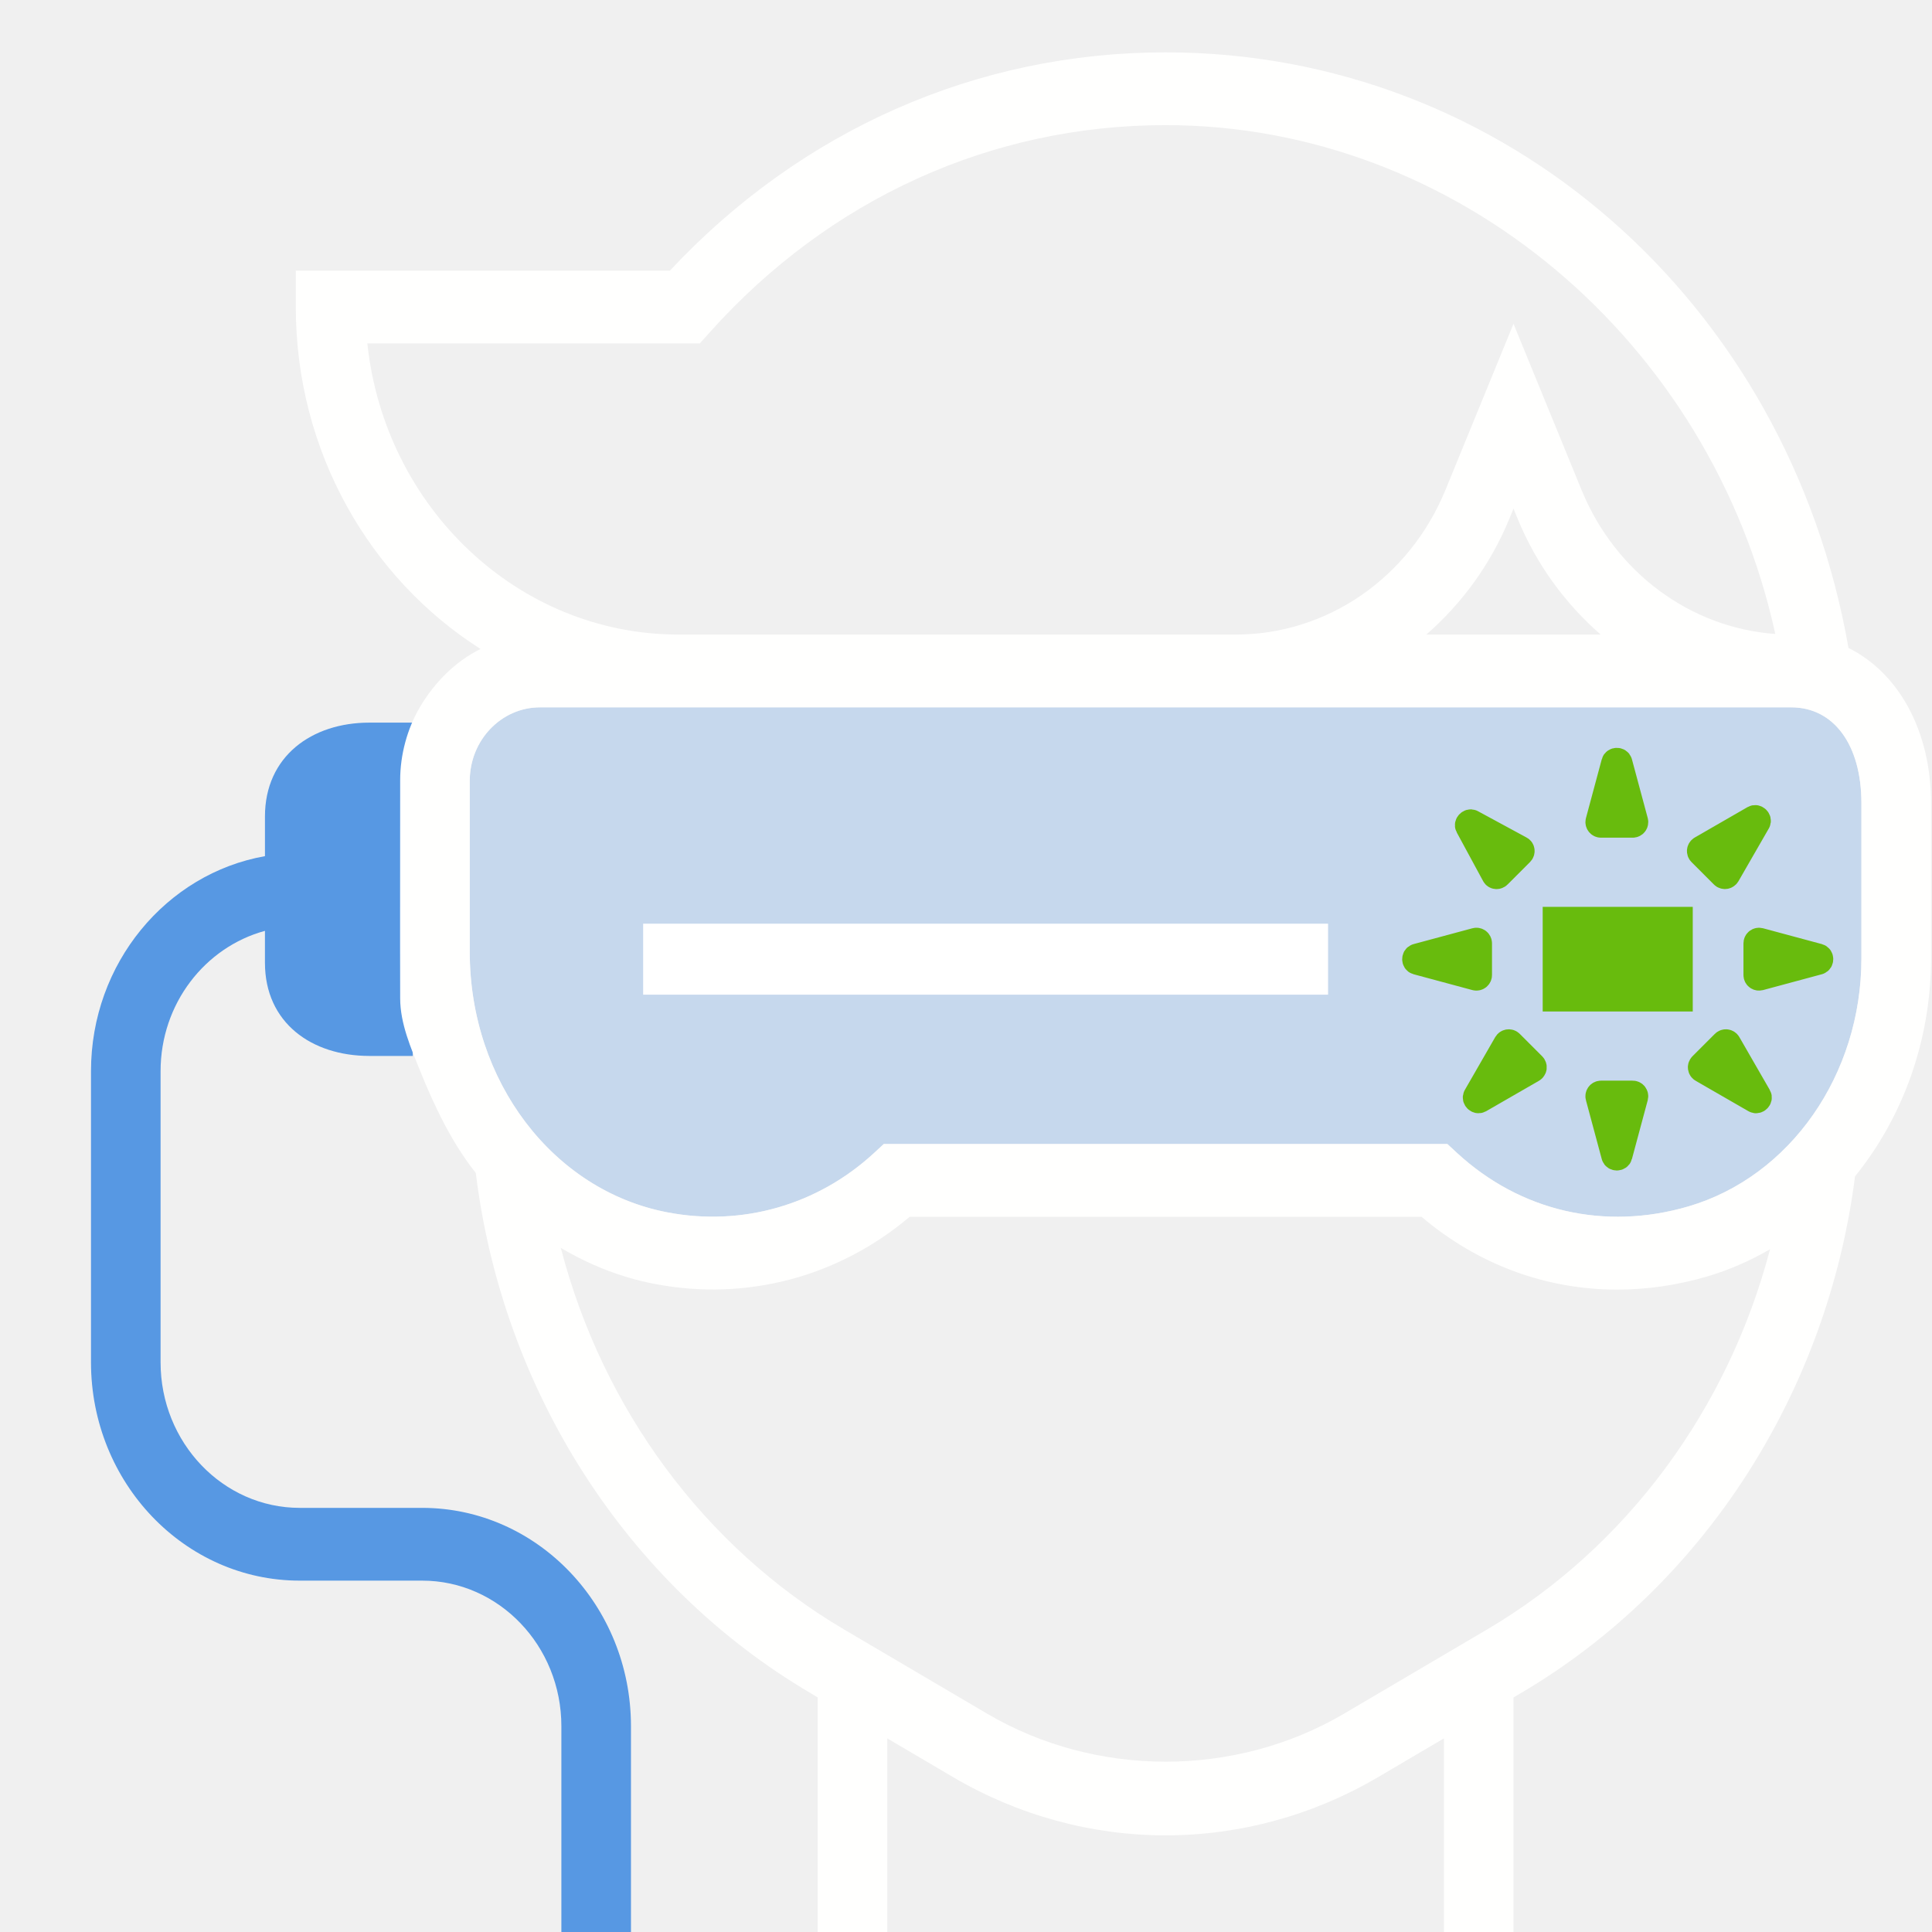
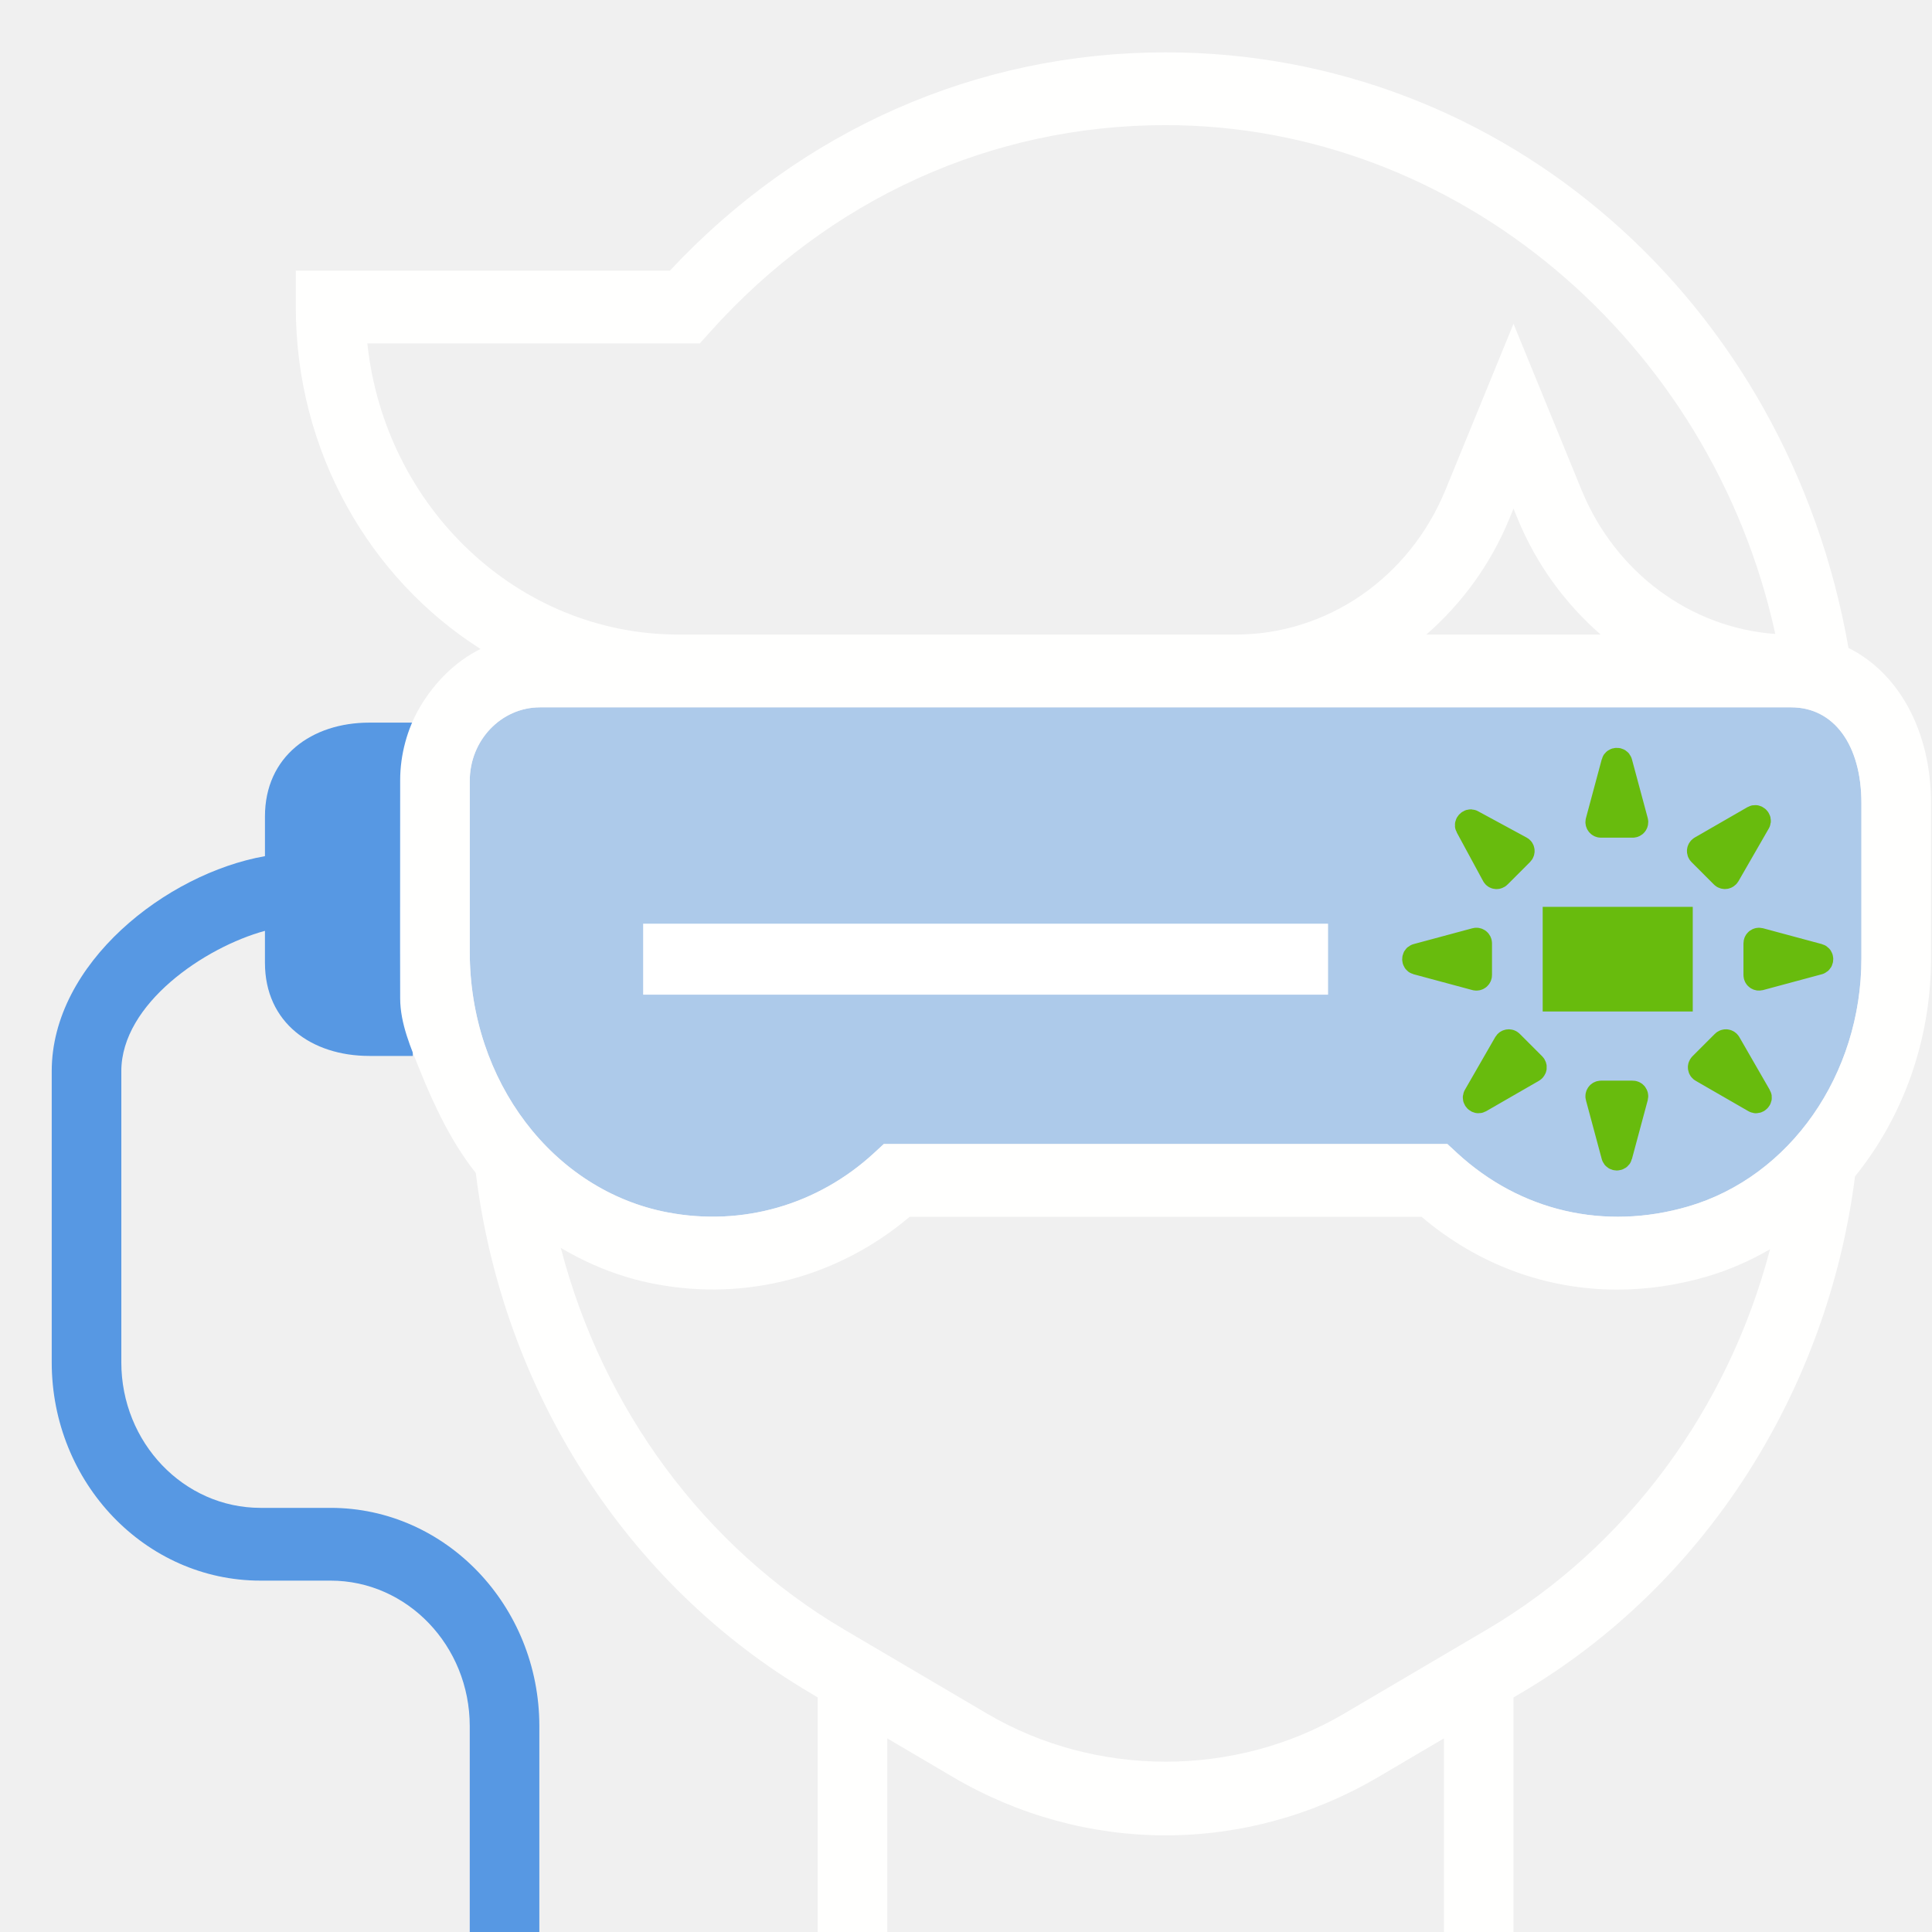
<svg xmlns="http://www.w3.org/2000/svg" version="1.1" id="Layer_1" x="0px" y="0px" viewBox="0 0 295.237 295.237" xml:space="preserve" style="enable-background:new 0 0 295.237 295.237;">
  <defs id="defs47" />
  <g id="g12">
-     <path style="opacity:0.25;fill:#4990e2;fill-opacity:1;fill-rule:evenodd;stroke:none;stroke-width:2;stroke-linecap:butt;stroke-linejoin:miter;stroke-miterlimit:4;stroke-dasharray:none;stroke-dashoffset:2.25;stroke-opacity:1;paint-order:normal" d="m 82.514,108.092 c -5.917,0 -10.729,5.032 -10.729,11.221 v 26.178 c 0,19.707 12.707,36.433 30.209,39.775 11.415,2.186 22.937,-1.112 31.561,-9.059 l 1.504,-1.389 h 86.119 l 1.5,1.389 c 9.682,8.914 22.546,11.883 35.307,8.158 15.583,-4.559 26.467,-20.155 26.467,-37.916 v -23.719 c 0,-8.897 -4.212,-14.639 -10.725,-14.639 h -84.879 -85.162 z" id="rect4582" />
-     <path style="opacity:1;fill:#4990e2;fill-opacity:0.911;stroke:none;stroke-width:1;stroke-opacity:1" d="m 56.438,110.428 c -8.794,0 -15.949,5.149 -15.949,14.346 v 6.059 c -15.062,2.664 -26.584,16.364 -26.584,32.863 v 44.484 c 0,18.4 14.306,33.363 31.898,33.363 h 18.715 c 11.729,0 21.268,9.977 21.268,22.244 v 31.449 h 10.635 v -31.447 c 0,-18.4 -14.308,-33.365 -31.9,-33.365 H 45.805 c -11.729,0 -21.266,-9.973 -21.266,-22.24 v -44.486 c 0,-10.332 6.798,-18.966 15.949,-21.451 v 4.871 c 0,9.197 7.158,14.244 15.951,14.244 h 6.641 v -50.934 z" id="path856" />
+     <path style="opacity:0.4;fill:#4990e2;fill-opacity:1;fill-rule:evenodd;stroke:none;stroke-width:2;stroke-linecap:butt;stroke-linejoin:miter;stroke-miterlimit:4;stroke-dasharray:none;stroke-dashoffset:2.25;stroke-opacity:1;paint-order:normal" d="m 82.514,108.092 c -5.917,0 -10.729,5.032 -10.729,11.221 v 26.178 c 0,19.707 12.707,36.433 30.209,39.775 11.415,2.186 22.937,-1.112 31.561,-9.059 l 1.504,-1.389 h 86.119 l 1.5,1.389 c 9.682,8.914 22.546,11.883 35.307,8.158 15.583,-4.559 26.467,-20.155 26.467,-37.916 v -23.719 c 0,-8.897 -4.212,-14.639 -10.725,-14.639 h -84.879 -85.162 z" id="rect4582" />
+     <path style="opacity:1;fill:#4990e2;fill-opacity:0.911;stroke:none;stroke-width:1;stroke-opacity:1" d="m 56.438,110.428 c -8.794,0 -15.949,5.149 -15.949,14.346 v 6.059 C 25.427,133.496 7.904,147.197 7.904,163.695 v 44.484 c 0,18.4 14.306,33.363 31.898,33.363 h 10.715 c 11.729,0 21.268,9.977 21.268,22.244 v 31.449 h 10.635 v -31.447 c 0,-18.4 -14.308,-33.365 -31.9,-33.365 H 39.805 c -11.729,0 -21.266,-9.973 -21.266,-22.24 v -44.486 c 0,-10.332 12.798,-18.966 21.949,-21.451 v 4.871 c 0,9.197 7.158,14.244 15.951,14.244 h 6.641 v -50.934 z" id="path856" />
    <rect x="98.281" y="141.152" width="104.668" height="10.847" id="rect4" style="fill:#ffffff;stroke-width:1" />
    <path style="fill:#fffffe;fill-opacity:1;stroke:none;stroke-width:1" d="M 178.119 8 C 149.314 8 122.503 19.826 102.363 41.361 L 45.203 41.361 L 45.203 46.922 C 45.203 69.058 56.544 88.435 73.43 99.172 C 69.533 101.101 66.35 104.349 64.15 108.092 C 62.222 111.373 61.15 115.361 61.152 119.213 C 61.159 130.899 61.119 141.87 61.152 152.576 C 61.164 156.435 62.786 160.143 64.223 163.697 C 66.444 169.194 69.092 174.692 72.707 179.246 C 76.817 212.593 95.796 242.217 123.83 258.709 L 124.953 259.395 L 124.953 295.236 L 135.586 295.236 L 135.586 265.65 L 145.662 271.578 C 155.551 277.395 166.774 280.469 178.119 280.469 C 189.465 280.469 200.689 277.395 210.578 271.578 L 220.652 265.65 L 220.652 295.236 L 231.285 295.236 L 231.285 259.395 L 232.408 258.732 C 260.288 242.328 279.243 212.907 283.475 179.76 C 290.753 170.78 295.084 159.04 295.084 146.445 L 295.084 122.73 C 295.084 111.631 290.109 102.818 282.475 99.014 C 273.207 46.096 229.882 8 178.119 8 z M 178.119 19.121 C 222.582 19.121 261.473 52.072 271.293 96.879 C 258.32 95.939 246.862 87.509 241.684 74.875 L 231.285 49.479 L 220.885 74.871 C 215.382 88.294 202.811 96.969 188.85 96.969 L 103.686 96.969 C 79.096 96.97 58.788 77.474 56.135 52.484 L 106.936 52.484 L 108.514 50.727 C 126.787 30.347 151.51 19.121 178.119 19.121 z M 231.285 77.73 L 231.912 79.258 C 234.798 86.292 239.221 92.265 244.602 96.969 L 217.967 96.969 C 223.353 92.264 227.769 86.293 230.656 79.254 L 231.285 77.73 z M 82.514 108.092 L 103.686 108.092 L 188.848 108.092 L 273.727 108.092 C 280.239 108.092 284.451 113.834 284.451 122.73 L 284.451 146.449 C 284.451 164.21 273.567 179.806 257.984 184.365 C 245.224 188.09 232.36 185.121 222.678 176.207 L 221.178 174.818 L 135.059 174.818 L 133.555 176.207 C 124.931 184.153 113.409 187.452 101.994 185.266 C 84.492 181.924 71.785 165.197 71.785 145.49 L 71.785 119.312 C 71.785 113.124 76.596 108.092 82.514 108.092 z M 139.014 185.941 L 217.227 185.941 C 225.86 193.264 236.27 197.076 247.143 197.07 C 251.667 197.07 256.272 196.41 260.855 195.07 C 264.259 194.075 267.468 192.648 270.488 190.902 C 264.074 215.345 248.565 236.468 227.191 249.041 L 205.365 261.887 C 188.762 271.651 167.474 271.651 150.869 261.887 L 129.045 249.041 C 107.593 236.418 92.067 215.22 85.697 190.688 C 90.094 193.301 94.917 195.221 100.09 196.211 C 114.073 198.88 128.126 195.144 139.014 185.941 z " id="path2" />
    <rect x="235.745" y="138.581" width="22.932" height="15.989" id="rect6" style="fill:#68bb0d;stroke-width:1" />
    <g transform="matrix(0.5803003,0,0,0.5804636,218.2725,115.6275)" id="g22-3" style="fill:#68bb0d;fill-opacity:1;stroke:#68bb0d;stroke-width:6.892;stroke-linecap:butt;stroke-linejoin:miter;stroke-miterlimit:4;stroke-dasharray:none;stroke-opacity:1;paint-order:normal">
      <g id="g4706" transform="translate(-3.446492)" style="stroke-width:6.892;stroke-miterlimit:4;stroke-dasharray:none">
        <path style="fill:#68bb0d;fill-opacity:1;stroke:#68bb0d;stroke-width:6.892;stroke-linecap:butt;stroke-linejoin:miter;stroke-miterlimit:4;stroke-dasharray:none;stroke-opacity:1;paint-order:normal" d="m 16.505,58.009 c 0.165,-0.123 0.257,-0.314 0.257,-0.521 v -8.343 c 0,-0.206 -0.092,-0.397 -0.257,-0.524 -0.164,-0.126 -0.373,-0.167 -0.571,-0.113 L 0.432,52.681 c -0.575,0.154 -0.575,1.112 0,1.27 l 15.502,4.172 c 0.191,0.05 0.407,0.009 0.571,-0.114 z" id="path4" />
        <path style="fill:#68bb0d;fill-opacity:1;stroke:#68bb0d;stroke-width:6.892;stroke-linecap:butt;stroke-linejoin:miter;stroke-miterlimit:4;stroke-dasharray:none;stroke-opacity:1;paint-order:normal" d="M 106.196,52.681 90.701,48.509 c -0.202,-0.051 -0.41,-0.01 -0.575,0.113 -0.164,0.124 -0.253,0.318 -0.253,0.524 v 8.343 c 0,0.206 0.089,0.397 0.253,0.521 0.165,0.127 0.373,0.164 0.575,0.113 l 15.495,-4.172 c 0.575,-0.158 0.575,-1.117 0,-1.27 z" id="path6" />
        <path style="fill:#68bb0d;fill-opacity:1;stroke:#68bb0d;stroke-width:6.892;stroke-linecap:butt;stroke-linejoin:miter;stroke-miterlimit:4;stroke-dasharray:none;stroke-opacity:1;paint-order:normal" d="M 57.253,88.743 H 48.91 c -0.208,0 -0.404,0.093 -0.52,0.257 -0.13,0.164 -0.171,0.373 -0.116,0.567 l 4.168,15.503 c 0.157,0.571 1.119,0.571 1.273,0 l 4.171,-15.503 c 0.049,-0.194 0.008,-0.403 -0.116,-0.571 -0.12,-0.16 -0.312,-0.253 -0.517,-0.253 z" id="path8" />
        <path style="fill:#68bb0d;fill-opacity:1;stroke:#68bb0d;stroke-width:6.892;stroke-linecap:butt;stroke-linejoin:miter;stroke-miterlimit:4;stroke-dasharray:none;stroke-opacity:1;paint-order:normal" d="m 48.913,17.887 h 8.344 c 0.205,0 0.394,-0.092 0.517,-0.256 0.123,-0.165 0.164,-0.373 0.116,-0.572 L 53.718,1.56 c -0.15,-0.575 -1.115,-0.575 -1.272,0 l -4.168,15.499 c -0.055,0.195 -0.014,0.407 0.116,0.568 0.112,0.165 0.311,0.26 0.519,0.26 z" id="path10" />
        <path style="fill:#68bb0d;fill-opacity:1;stroke:#68bb0d;stroke-width:6.892;stroke-linecap:butt;stroke-linejoin:miter;stroke-miterlimit:4;stroke-dasharray:none;stroke-opacity:1;paint-order:normal" d="m 25.078,75.414 c -0.144,-0.147 -0.349,-0.212 -0.544,-0.185 -0.208,0.023 -0.383,0.146 -0.489,0.321 l -8.008,13.914 c -0.301,0.511 0.376,1.191 0.9,0.897 l 13.908,-8.012 c 0.178,-0.103 0.294,-0.28 0.329,-0.482 0.021,-0.205 -0.048,-0.404 -0.192,-0.551 z" id="path12" />
        <path style="fill:#68bb0d;fill-opacity:1;stroke:#68bb0d;stroke-width:6.892;stroke-linecap:butt;stroke-linejoin:miter;stroke-miterlimit:4;stroke-dasharray:none;stroke-opacity:1;paint-order:normal" d="m 81.078,31.217 c 0.144,0.147 0.349,0.212 0.555,0.185 0.198,-0.027 0.373,-0.147 0.485,-0.322 l 8.008,-13.911 c 0.295,-0.517 -0.383,-1.198 -0.903,-0.9 L 75.312,24.28 c -0.171,0.099 -0.294,0.281 -0.321,0.486 -0.027,0.202 0.044,0.404 0.188,0.548 z" id="path14" />
        <path style="fill:#68bb0d;fill-opacity:1;stroke:#68bb0d;stroke-width:6.892;stroke-linecap:butt;stroke-linejoin:miter;stroke-miterlimit:4;stroke-dasharray:none;stroke-opacity:1;paint-order:normal" d="m 82.361,75.551 c -0.103,-0.175 -0.28,-0.294 -0.479,-0.321 -0.209,-0.027 -0.411,0.041 -0.555,0.188 l -5.899,5.9 c -0.144,0.146 -0.216,0.349 -0.188,0.551 0.03,0.202 0.144,0.38 0.325,0.482 l 13.907,8.012 c 0.517,0.294 1.198,-0.384 0.903,-0.897 z" id="path16" />
        <path style="fill:#68bb0d;fill-opacity:1;stroke:#68bb0d;stroke-width:6.892;stroke-linecap:butt;stroke-linejoin:miter;stroke-miterlimit:4;stroke-dasharray:none;stroke-opacity:1;paint-order:normal" d="m 20.903,31.131 c 0.085,0.165 0.253,0.271 0.445,0.288 0.192,0.017 0.39,-0.058 0.53,-0.202 l 5.903,-5.903 C 27.925,25.17 28,24.975 27.98,24.784 27.973,24.592 27.864,24.425 27.699,24.339 l -12.86,-6.967 c -0.479,-0.257 -1.164,0.421 -0.903,0.9 z" id="path18" />
      </g>
    </g>
  </g>
  <g id="g14" />
  <g id="g16" />
  <g id="g18" />
  <g id="g20" />
  <g id="g22" />
  <g id="g24" />
  <g id="g26" />
  <g id="g28" />
  <g id="g30" />
  <g id="g32" />
  <g id="g34" />
  <g id="g36" />
  <g id="g38" />
  <g id="g40" />
  <g id="g42" />
</svg>
